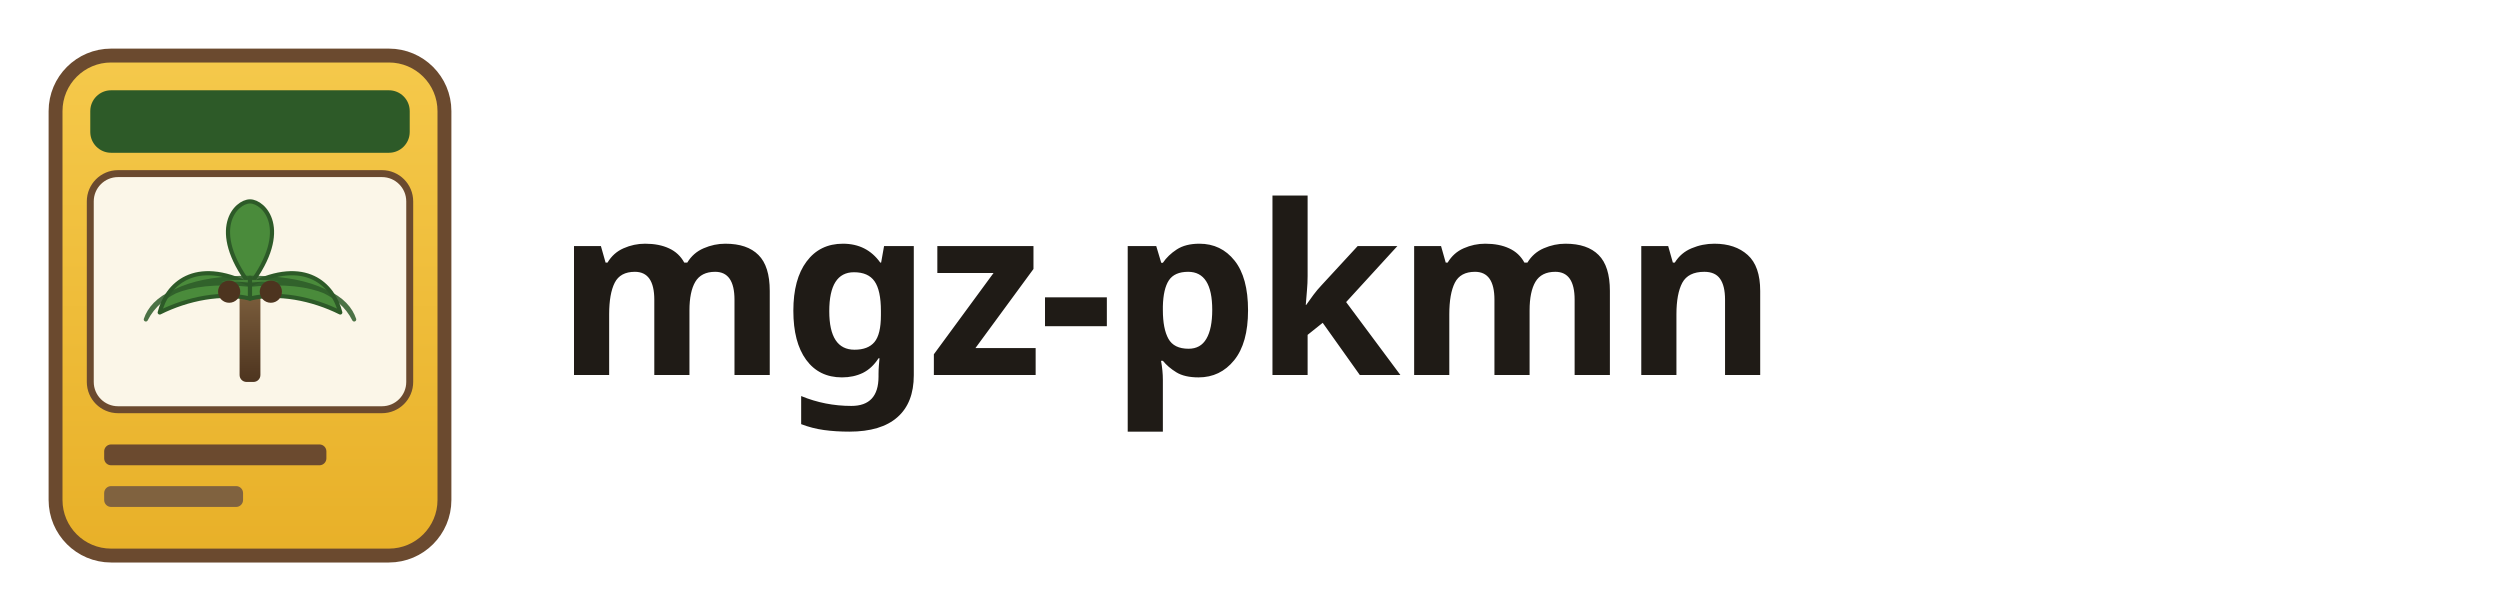
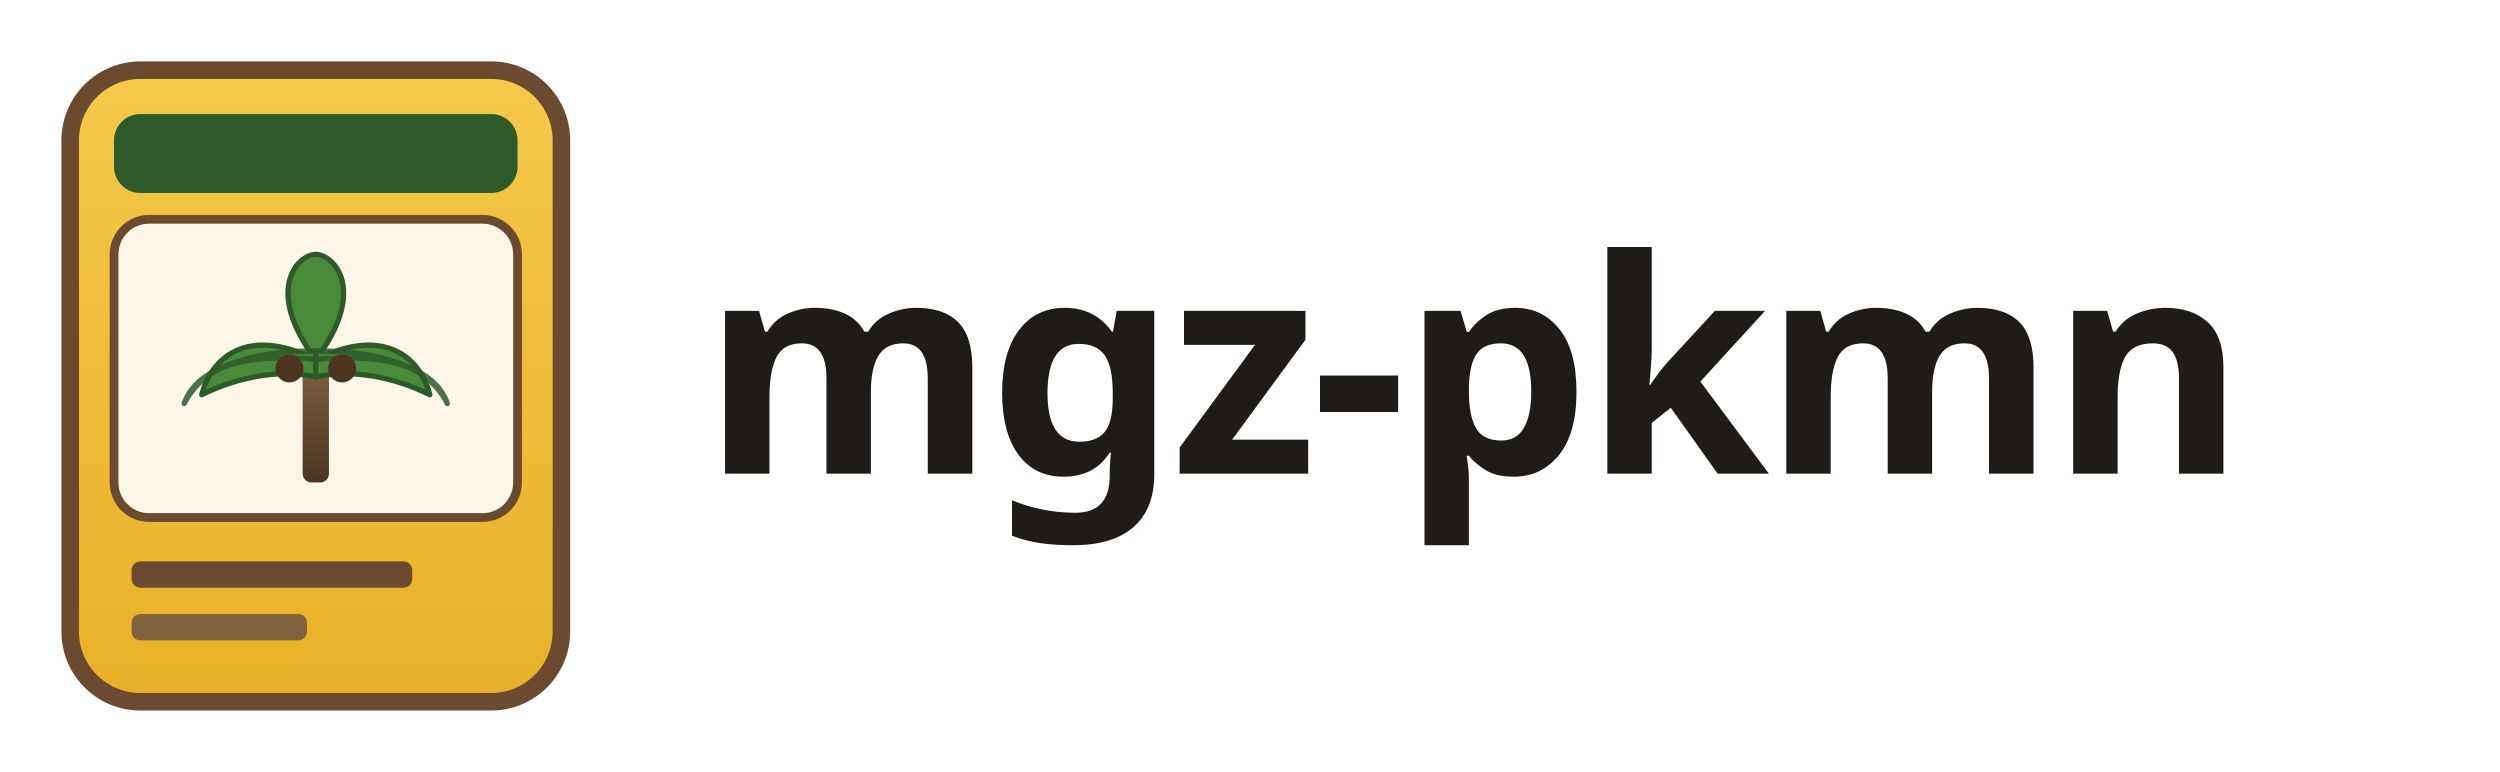
- <svg xmlns="http://www.w3.org/2000/svg" viewBox="0 0 360 88" width="360" height="88" role="img" aria-label="mgz-pkmn">
+ <svg xmlns="http://www.w3.org/2000/svg" viewBox="0 0 285 88" width="285" height="88" role="img" aria-label="mgz-pkmn">
  <defs>
    <linearGradient id="card-front" x1="0" y1="0" x2="0" y2="1">
      <stop offset="0" stop-color="#F5C94B" />
      <stop offset="1" stop-color="#E8B028" />
    </linearGradient>
    <linearGradient id="trunk" x1="0" y1="0" x2="0" y2="1">
      <stop offset="0" stop-color="#80623F" />
      <stop offset="1" stop-color="#4D341F" />
    </linearGradient>
  </defs>
  <g transform="translate(8, 8)">
    <rect x="0" y="0" width="56" height="72" rx="8" ry="8" fill="url(#card-front)" stroke="#6B4A2F" stroke-width="2" />
    <rect x="5" y="5" width="46" height="9" rx="3" ry="3" fill="#2D5A28" />
    <rect x="5" y="17" width="46" height="34" rx="4" ry="4" fill="#FBF6E8" stroke="#6B4A2F" stroke-width="1" />
    <g transform="translate(28, 47)">
      <rect x="-1.5" y="-14" width="3" height="14" rx="1" fill="url(#trunk)" />
      <g fill="#4A8B3B" stroke="#2D5A28" stroke-width="0.6" stroke-linejoin="round">
        <path d="M0,-14 C-8,-18 -12,-14 -13,-10 C-9,-12 -4,-13 0,-12 Z" />
        <path d="M0,-14 C 8,-18 12,-14 13,-10 C 9,-12 4,-13 0,-12 Z" />
        <path d="M0,-14 C-6,-22 -2,-26 0,-26 C 2,-26 6,-22 0,-14 Z" />
        <path d="M0,-14 C-10,-15 -14,-12 -15,-9 C-13,-13 -8,-15 0,-15 Z" opacity="0.85" />
        <path d="M0,-14 C 10,-15 14,-12 15,-9 C 13,-13 8,-15 0,-15 Z" opacity="0.85" />
      </g>
      <circle cx="-3" cy="-13" r="1.6" fill="#4D341F" />
      <circle cx="3" cy="-13" r="1.6" fill="#4D341F" />
    </g>
    <rect x="7" y="56" width="32" height="3" rx="1" fill="#6B4A2F" />
    <rect x="7" y="62" width="20" height="3" rx="1" fill="#80623F" />
  </g>
  <text x="80" y="54" font-family="'Bricolage Grotesque', ui-sans-serif, system-ui, sans-serif" font-size="34" font-weight="700" letter-spacing="-0.02em" fill="#1F1B16">mgz-pkmn</text>
</svg>
